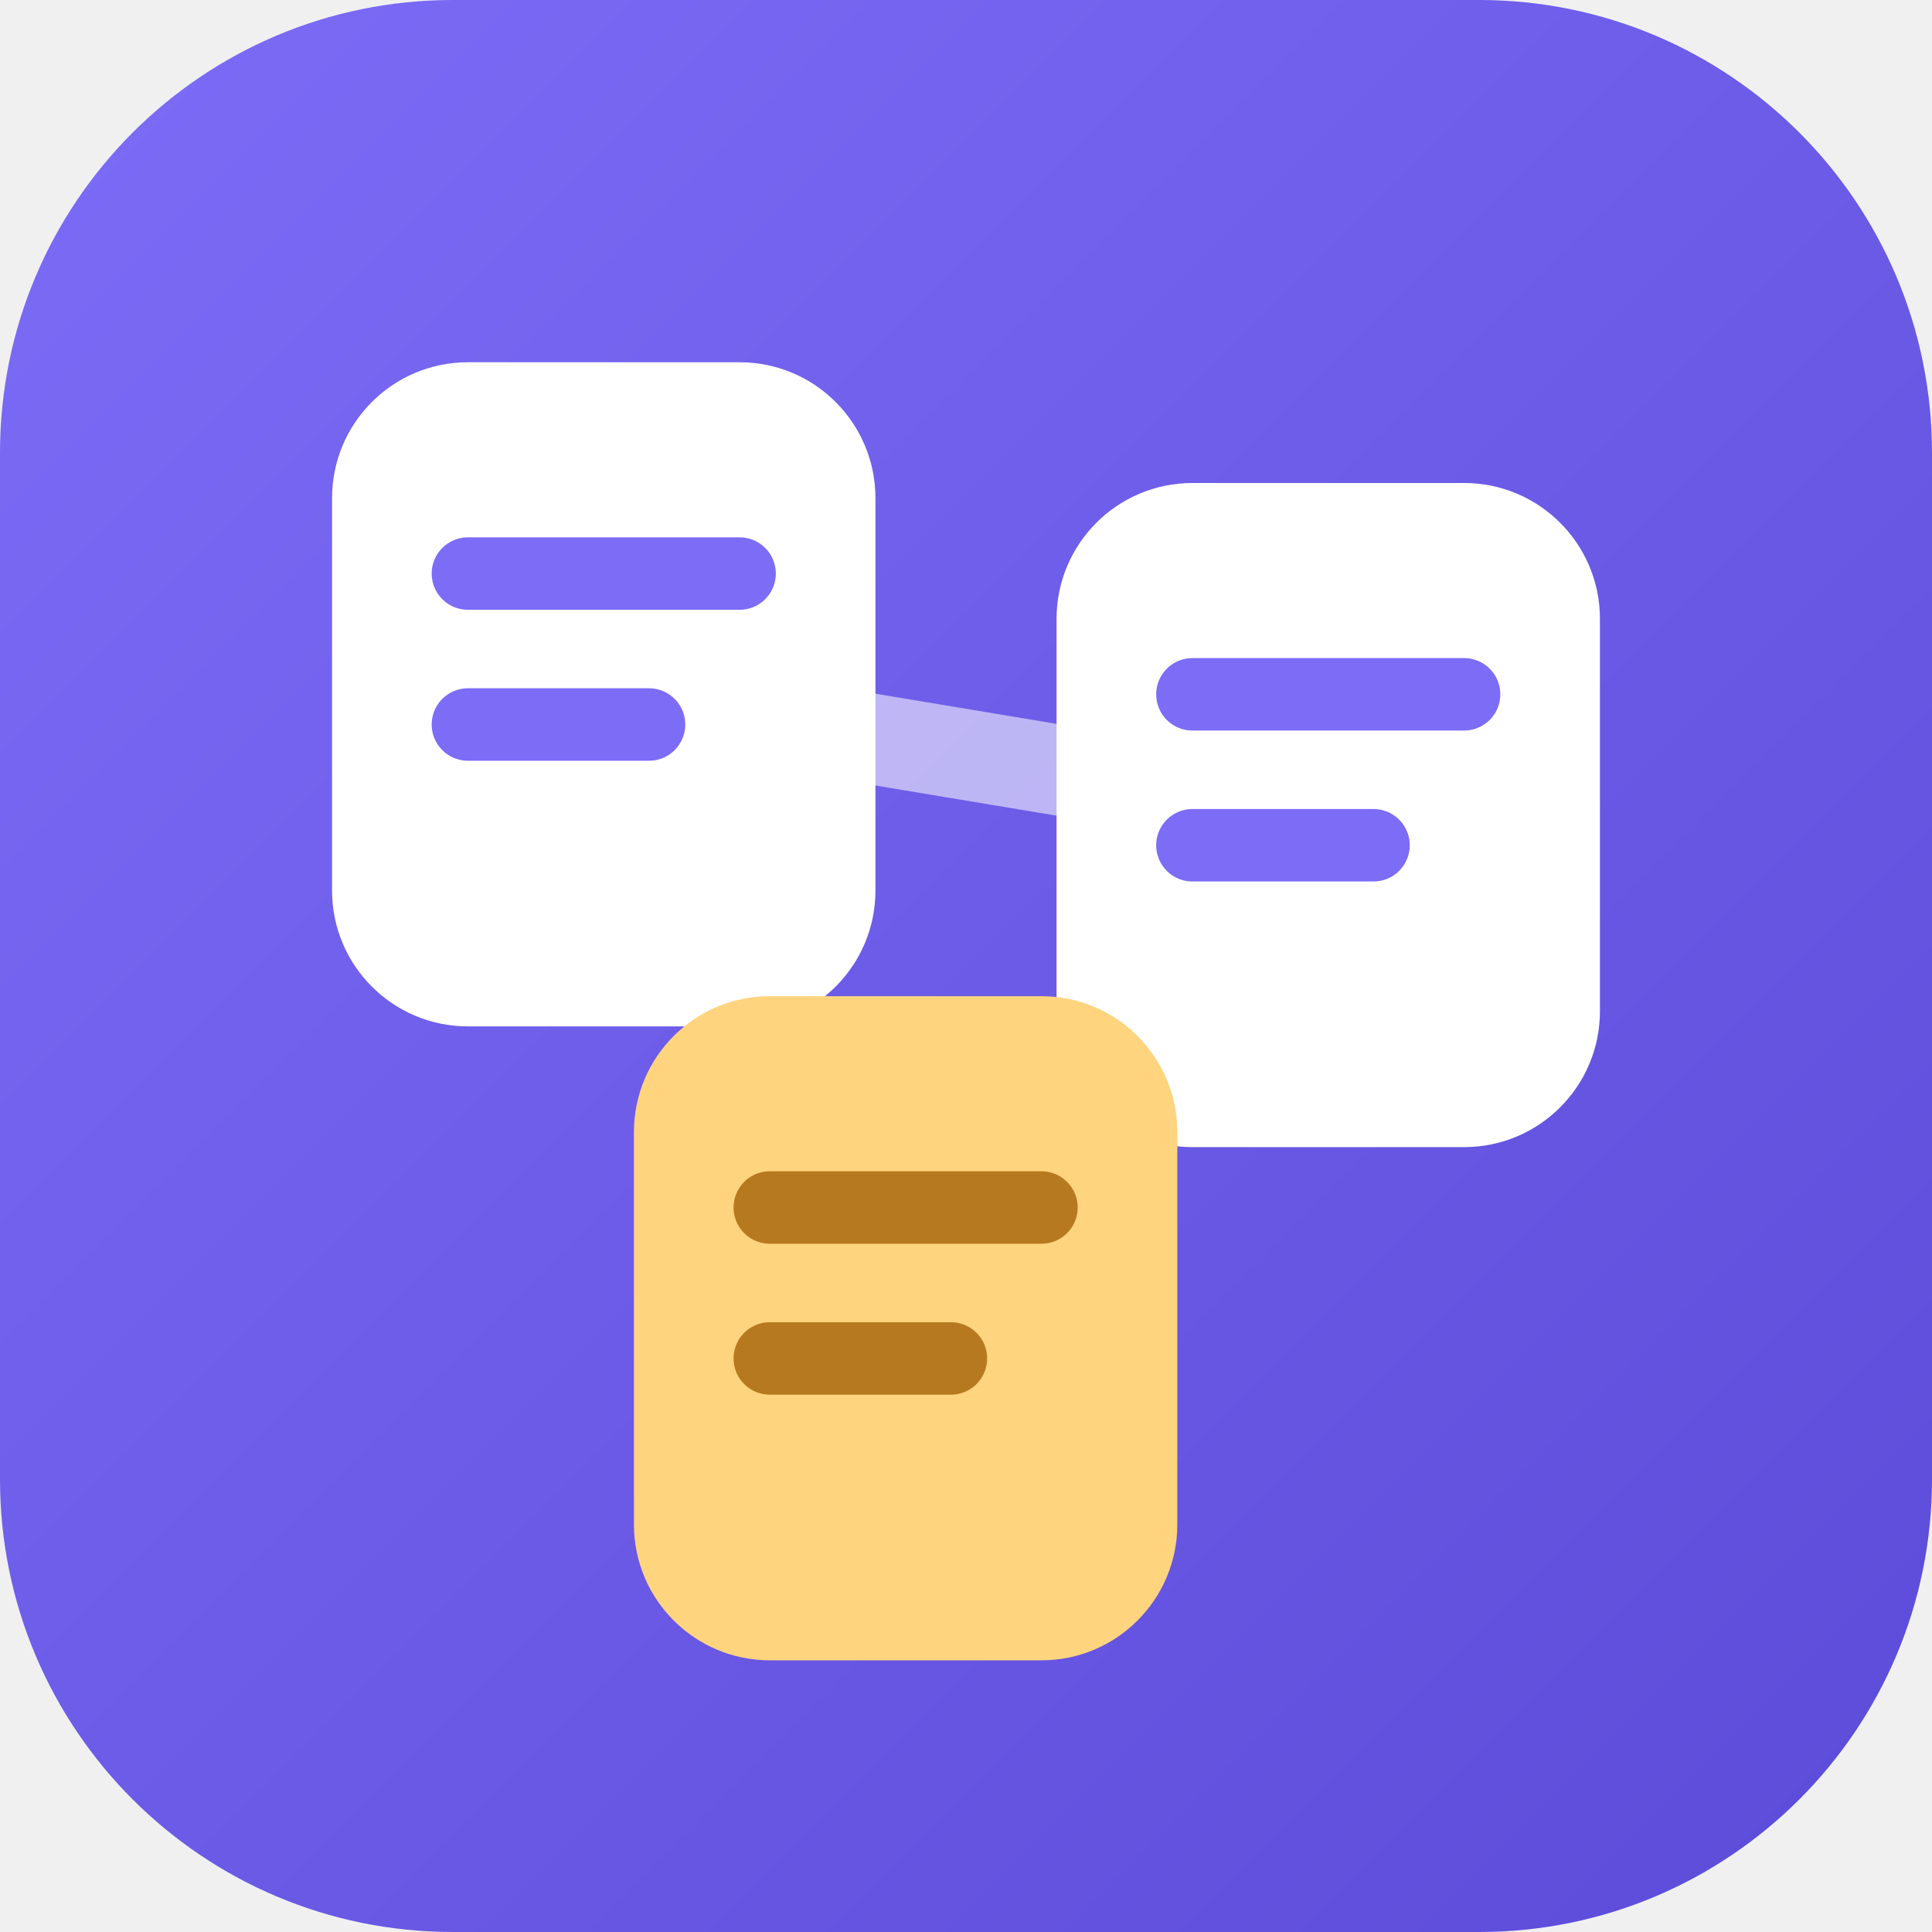
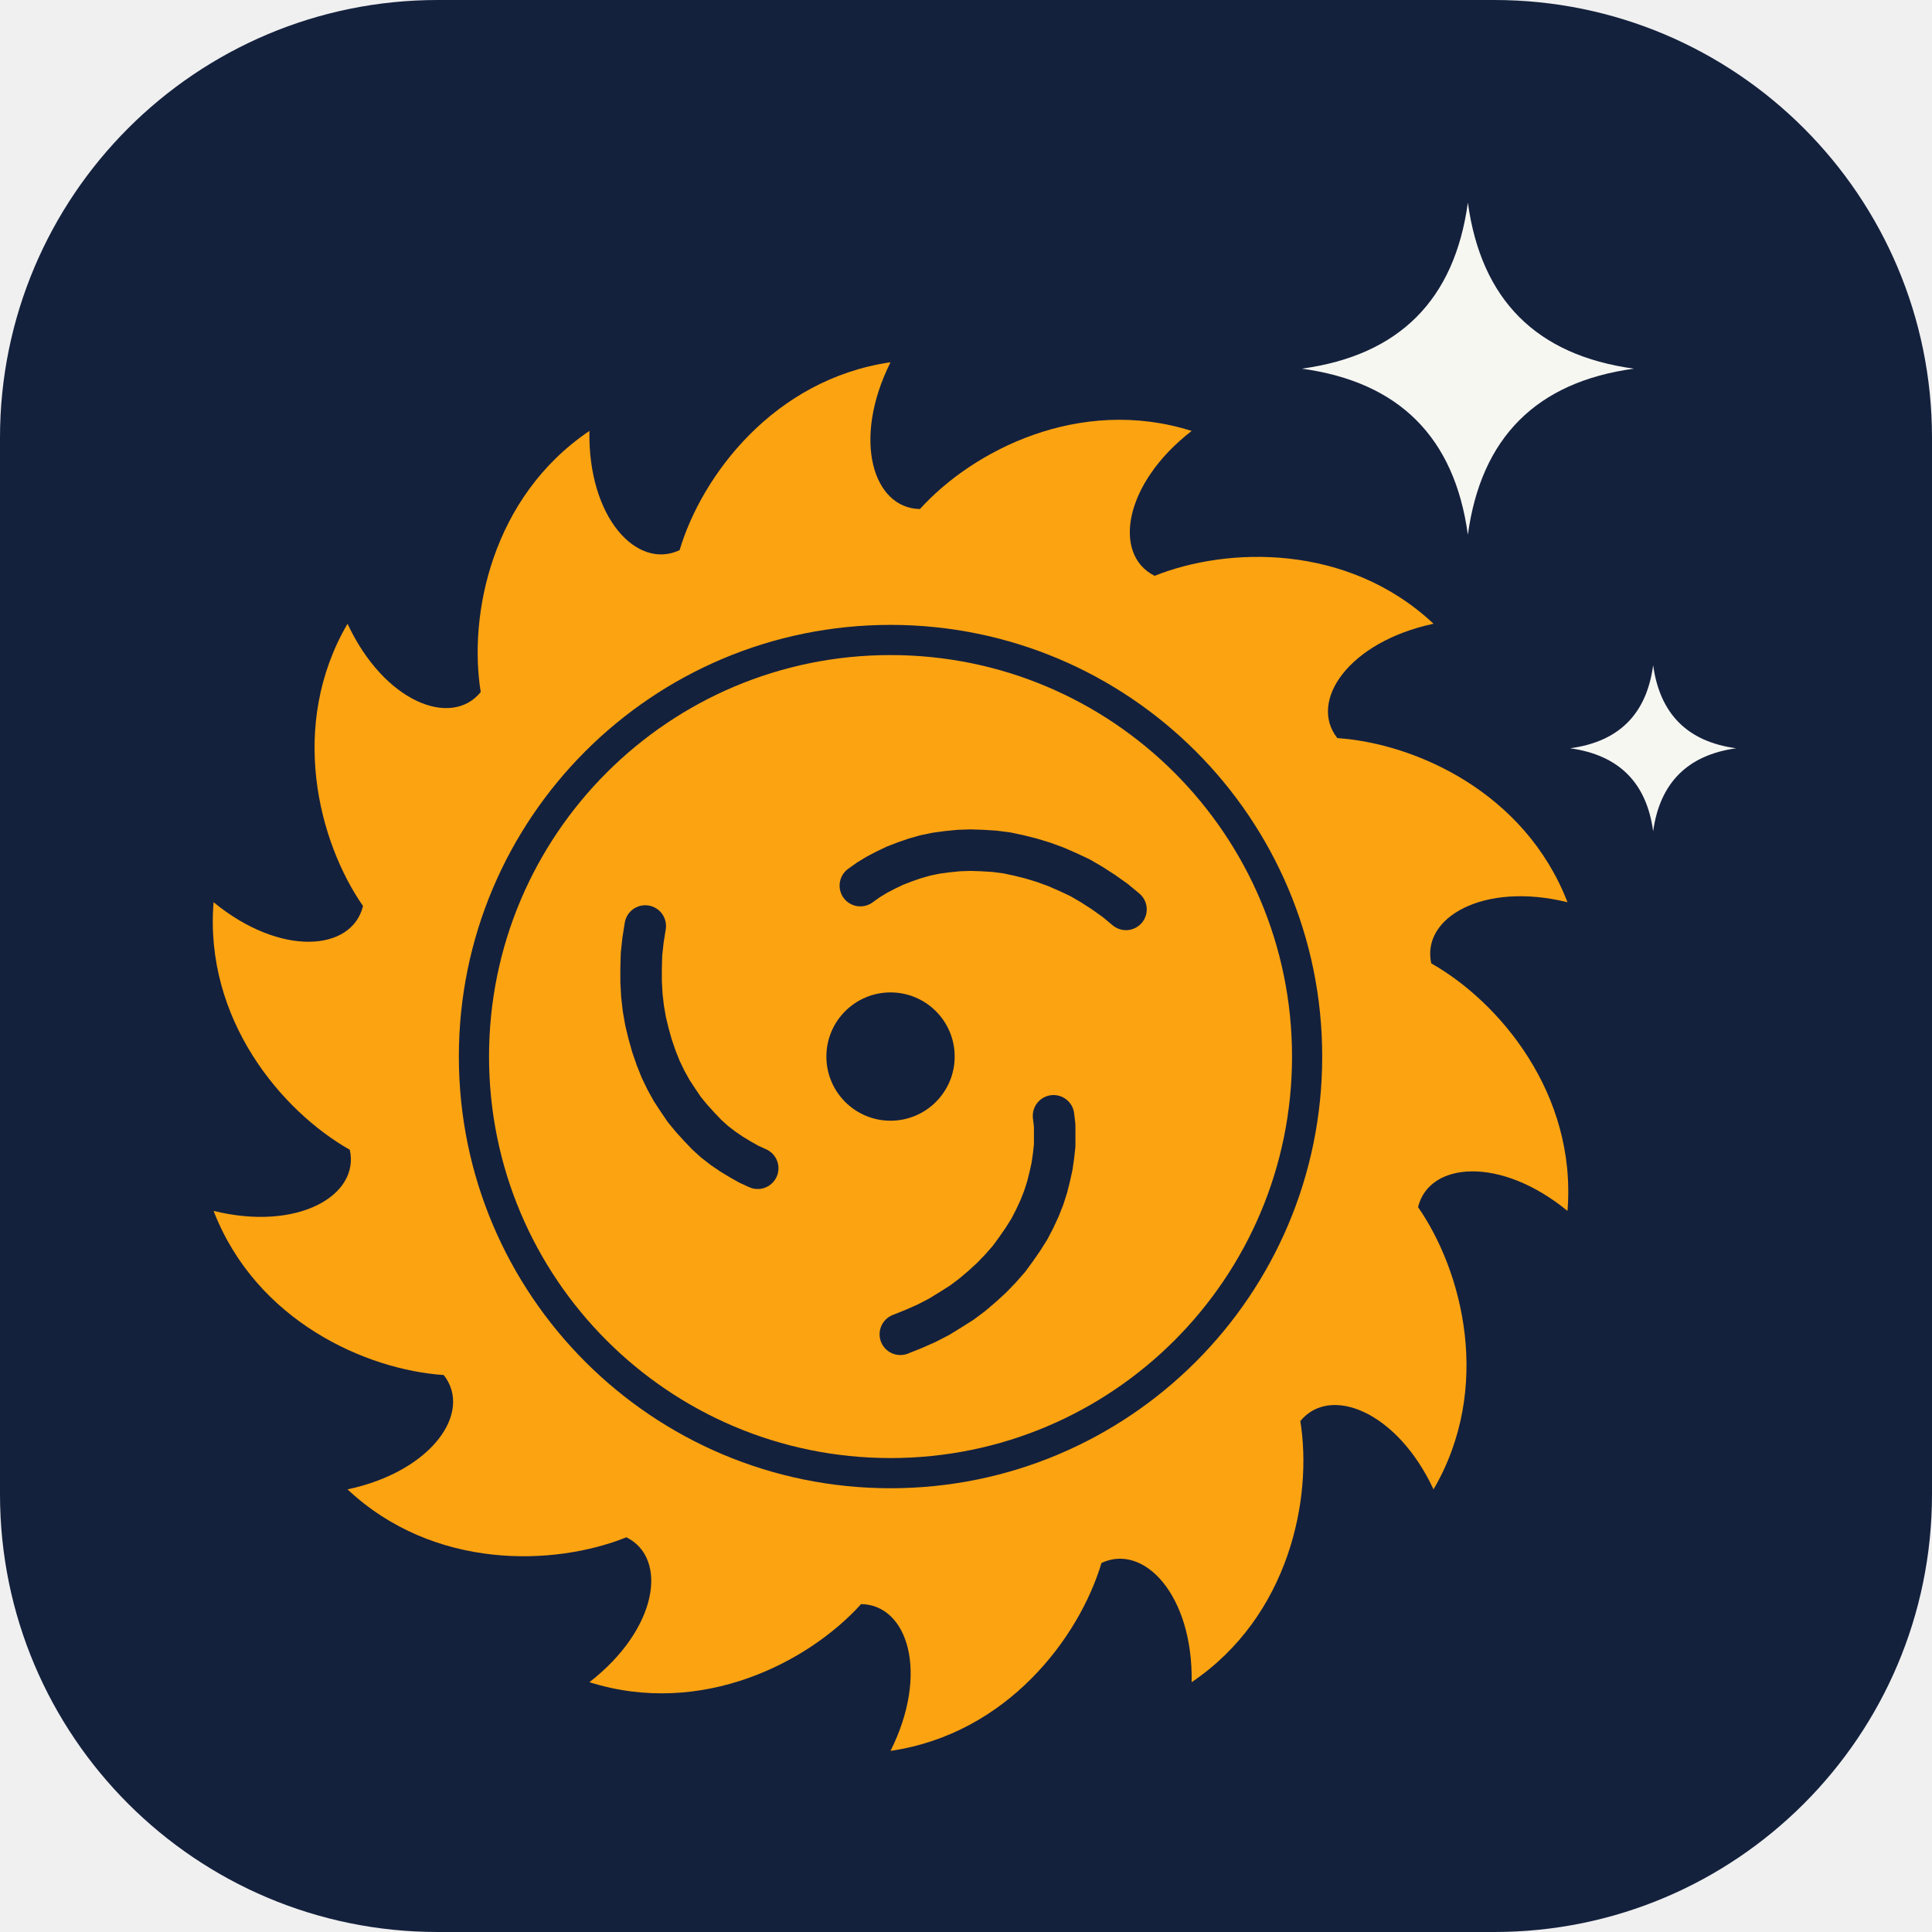
- <svg xmlns="http://www.w3.org/2000/svg" viewBox="0 0 64 64">
-   <defs>
-     <linearGradient id="g" x1="0" y1="0" x2="1" y2="1">
-       <stop offset="0" stop-color="#7c6cf6" />
-       <stop offset="1" stop-color="#5b4bd8" />
-     </linearGradient>
-   </defs>
-   <rect width="64" height="64" rx="15" fill="url(#g)" />
-   <path d="M20 23 L44 27 L30 44 Z" fill="none" stroke="#ffffff" stroke-opacity="0.55" stroke-width="3" stroke-linecap="round" stroke-linejoin="round" />
-   <rect x="11" y="12" width="18" height="22" rx="4.5" fill="#ffffff" />
-   <rect x="35" y="16" width="18" height="22" rx="4.5" fill="#ffffff" />
-   <rect x="21" y="33" width="18" height="22" rx="4.5" fill="#ffd47e" />
-   <path d="M15.5 19 H24.5 M15.5 24 H21.5 M39.5 23 H48.5 M39.5 28 H45.5" stroke="#7c6cf6" stroke-width="2.4" stroke-linecap="round" />
-   <path d="M25.5 40 H34.5 M25.5 45 H31.5" stroke="#b7791f" stroke-width="2.4" stroke-linecap="round" />
+ <svg xmlns="http://www.w3.org/2000/svg" viewBox="0 0 512 512" width="512" height="512" role="img" aria-label="Sawmill">
+   <rect width="512" height="512" rx="116" fill="#14213D" />
+   <path d="M236.0,96.0 C225.7,116.6 231.4,134.7 243.8,134.9 C257.7,119.5 286.0,104.8 315.8,114.2 L315.8,114.2 C297.6,128.3 294.9,147.1 306.0,152.6 C325.2,144.9 357.1,143.9 379.9,165.3 L379.9,165.3 C357.4,170.1 346.7,185.8 354.4,195.6 C375.0,197.0 404.1,209.9 415.4,239.1 L415.4,239.1 C393.1,233.6 376.6,243.2 379.3,255.3 C397.3,265.5 417.9,289.8 415.4,320.9 L415.4,320.9 C397.6,306.3 378.7,307.9 375.8,319.9 C387.6,336.9 395.6,367.8 379.9,394.7 L379.9,394.7 C370.2,373.9 352.4,367.0 344.6,376.6 C347.9,397.0 341.7,428.3 315.8,445.8 L315.8,445.8 C316.2,422.8 303.2,408.9 291.9,414.2 C286.0,434.0 266.9,459.5 236.0,464.0 L236.0,464.0 C246.3,443.4 240.6,425.3 228.2,425.1 C214.3,440.5 186.0,455.2 156.2,445.8 L156.2,445.8 C174.4,431.7 177.1,412.9 166.0,407.4 C146.8,415.1 114.9,416.1 92.1,394.7 L92.1,394.7 C114.6,389.9 125.3,374.2 117.6,364.4 C97.0,363.0 67.9,350.1 56.6,320.9 L56.6,320.9 C78.9,326.4 95.4,316.8 92.7,304.7 C74.7,294.5 54.1,270.2 56.6,239.1 L56.6,239.1 C74.4,253.7 93.3,252.1 96.2,240.1 C84.4,223.1 76.4,192.2 92.1,165.3 L92.1,165.3 C101.8,186.1 119.6,193.0 127.4,183.4 C124.1,163.0 130.3,131.7 156.2,114.2 L156.2,114.2 C155.8,137.2 168.8,151.1 180.1,145.8 C186.0,126.0 205.1,100.5 236.0,96.0Z" fill="#FCA311" />
+   <g>
+     <circle cx="236" cy="280" r="110.4" fill="none" stroke="#14213D" stroke-width="8.0" />
+     <circle cx="236" cy="280" r="17.0" fill="#14213D" />
+     <path d="M228.0,234.7 L230.1,233.2 L232.4,231.8 L234.7,230.6 L237.2,229.4 L239.8,228.4 L242.4,227.5 L245.2,226.7 L248.1,226.1 L251.1,225.7 L254.1,225.4 L257.2,225.3 L260.3,225.4 L263.5,225.6 L266.7,226.0 L270.0,226.7 L273.2,227.5 L276.5,228.5 L279.8,229.7 L283.0,231.1 L286.2,232.6 L289.3,234.4 L292.4,236.4 L295.5,238.6 L298.4,241.0" fill="none" stroke="#14213D" stroke-width="11.0" stroke-linecap="round" stroke-linejoin="round" />
+     <path d="M279.2,295.7 L279.5,298.3 L279.5,300.9 L279.5,303.6 L279.2,306.3 L278.8,309.1 L278.2,311.8 L277.5,314.6 L276.6,317.4 L275.5,320.2 L274.2,323.0 L272.8,325.7 L271.1,328.4 L269.3,331.0 L267.4,333.6 L265.2,336.1 L262.9,338.5 L260.4,340.8 L257.7,343.1 L254.9,345.2 L251.9,347.1 L248.8,349.0 L245.5,350.7 L242.1,352.2 L238.6,353.6" fill="none" stroke="#14213D" stroke-width="11.0" stroke-linecap="round" stroke-linejoin="round" />
+     <path d="M200.8,309.6 L198.4,308.5 L196.1,307.2 L193.8,305.8 L191.6,304.3 L189.4,302.6 L187.3,300.7 L185.3,298.6 L183.3,296.4 L181.4,294.1 L179.7,291.6 L178.0,289.0 L176.5,286.3 L175.1,283.4 L173.9,280.4 L172.8,277.2 L171.9,274.0 L171.1,270.7 L170.5,267.3 L170.1,263.8 L169.9,260.2 L169.9,256.6 L170.0,252.9 L170.4,249.2 L171.0,245.4" fill="none" stroke="#14213D" stroke-width="11.0" stroke-linecap="round" stroke-linejoin="round" />
+   </g>
+   <path d="M389.0,53.7 Q394.3,92.4 433.0,97.7 Q394.3,103.0 389.0,141.7 Q383.7,103.0 345.0,97.7 Q383.7,92.4 389.0,53.7Z" fill="#F7F7F2" />
+   <path d="M438.1,176.3 Q440.8,195.7 460.1,198.3 Q440.8,201.0 438.1,220.3 Q435.5,201.0 416.1,198.3 Q435.5,195.7 438.1,176.3Z" fill="#F7F7F2" />
</svg>
